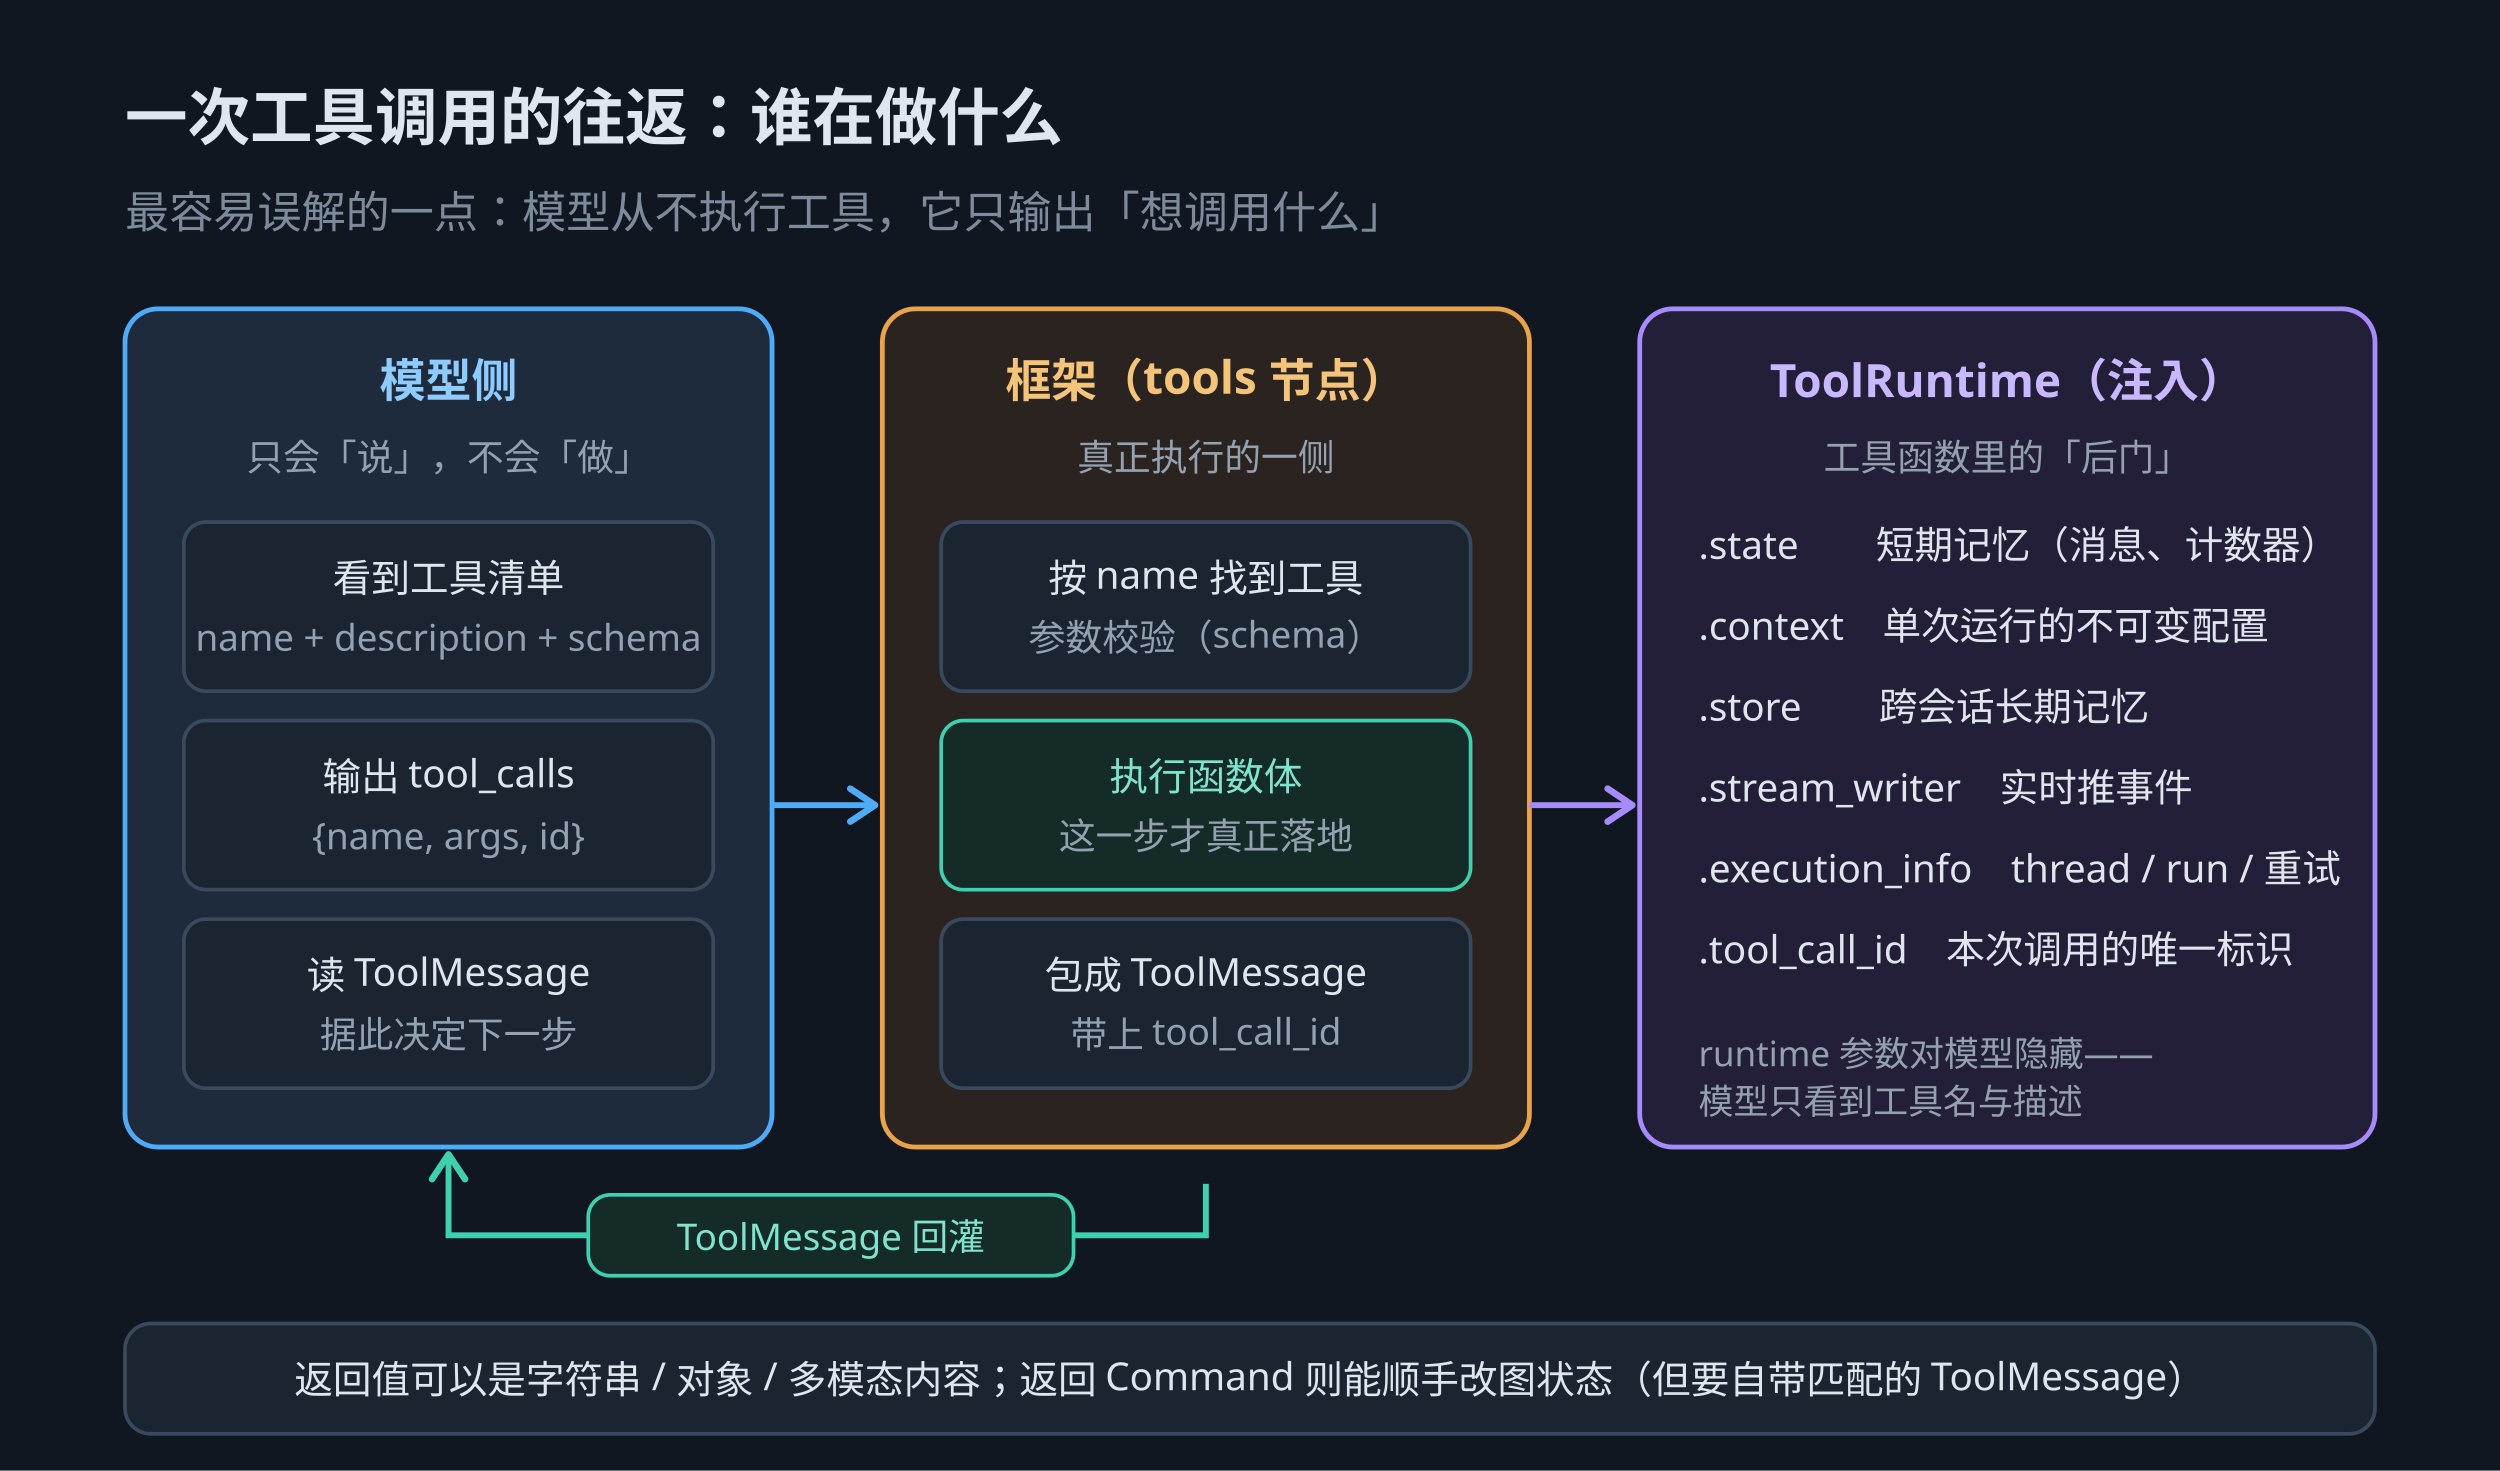
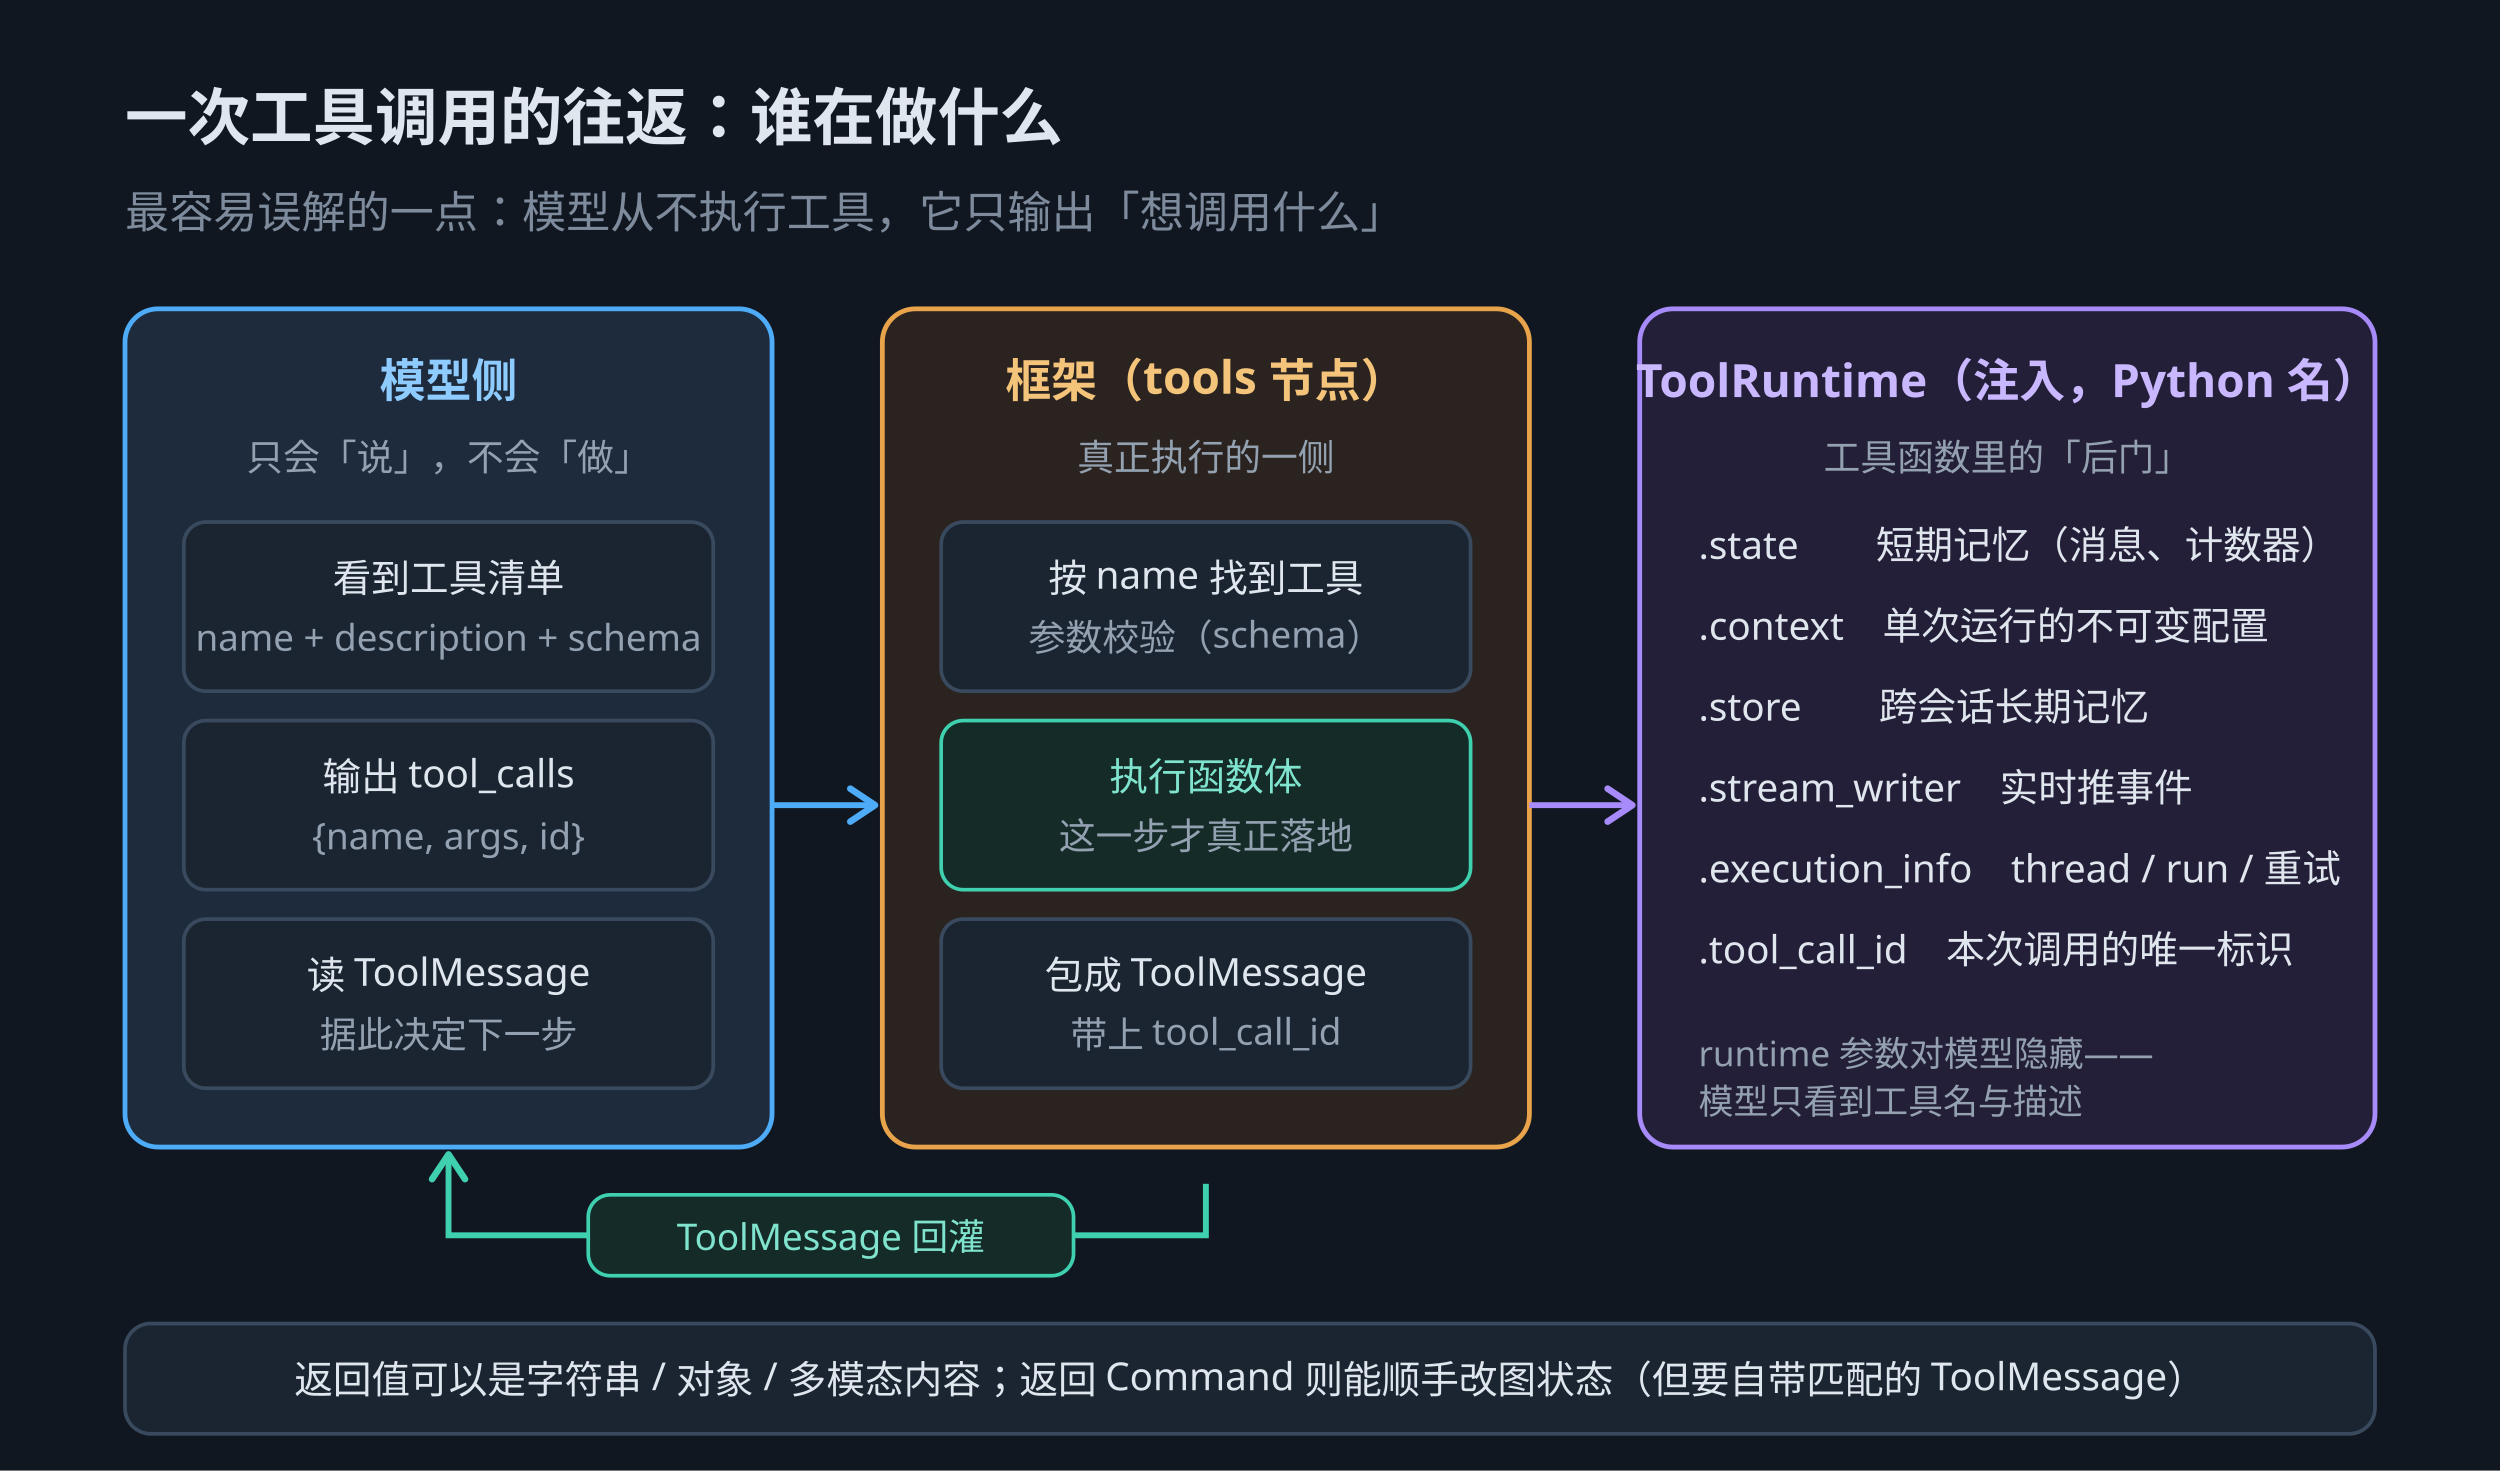
<svg xmlns="http://www.w3.org/2000/svg" viewBox="0 0 680 400" width="680" height="400" role="img">
  <defs>
    <marker id="ar7" viewBox="0 0 10 10" refX="8" refY="5" markerWidth="7" markerHeight="7" orient="auto-start-reverse">
      <path d="M2 1L8 5L2 9" fill="none" stroke="context-stroke" stroke-width="1.6" stroke-linecap="round" stroke-linejoin="round" />
    </marker>
  </defs>
  <rect x="0" y="0" width="680" height="400" fill="#111721" />
  <text x="34" y="38" font-family="system-ui, sans-serif" font-size="17" font-weight="700" fill="#dfe6ee">一次工具调用的往返：谁在做什么</text>
  <text x="34" y="62" font-family="system-ui, sans-serif" font-size="12" fill="#7d8b9c">最容易误解的一点：模型从不执行工具，它只输出「想调用什么」</text>
  <rect x="34" y="84" width="176" height="228" rx="9" fill="#1d2b3d" stroke="#4dabf7" stroke-width="1.3" />
  <text x="122" y="108" text-anchor="middle" font-family="system-ui, sans-serif" font-size="12.5" font-weight="700" fill="#8ecbff">模型侧</text>
  <text x="122" y="128" text-anchor="middle" font-family="system-ui, sans-serif" font-size="10" fill="#93a1b1">只会「说」，不会「做」</text>
  <rect x="50" y="142" width="144" height="46" rx="6" fill="#1b2532" stroke="#3a4a5e" stroke-width="1" />
  <text x="122" y="161" text-anchor="middle" font-family="system-ui, sans-serif" font-size="10.5" fill="#dfe6ee">看到工具清单</text>
  <text x="122" y="177" text-anchor="middle" font-family="system-ui, sans-serif" font-size="10" fill="#93a1b1">name + description + schema</text>
  <rect x="50" y="196" width="144" height="46" rx="6" fill="#1b2532" stroke="#3a4a5e" stroke-width="1" />
  <text x="122" y="215" text-anchor="middle" font-family="system-ui, sans-serif" font-size="10.5" fill="#dfe6ee">输出 tool_calls</text>
  <text x="122" y="231" text-anchor="middle" font-family="system-ui, sans-serif" font-size="10" fill="#93a1b1">{name, args, id}</text>
  <rect x="50" y="250" width="144" height="46" rx="6" fill="#1b2532" stroke="#3a4a5e" stroke-width="1" />
  <text x="122" y="269" text-anchor="middle" font-family="system-ui, sans-serif" font-size="10.5" fill="#dfe6ee">读 ToolMessage</text>
  <text x="122" y="285" text-anchor="middle" font-family="system-ui, sans-serif" font-size="10" fill="#93a1b1">据此决定下一步</text>
  <rect x="240" y="84" width="176" height="228" rx="9" fill="#2a2320" stroke="#e8a34b" stroke-width="1.3" />
  <text x="328" y="108" text-anchor="middle" font-family="system-ui, sans-serif" font-size="12.5" font-weight="700" fill="#f3c47a">框架（tools 节点）</text>
  <text x="328" y="128" text-anchor="middle" font-family="system-ui, sans-serif" font-size="10" fill="#93a1b1">真正执行的一侧</text>
  <rect x="256" y="142" width="144" height="46" rx="6" fill="#1b2532" stroke="#3a4a5e" stroke-width="1" />
  <text x="328" y="161" text-anchor="middle" font-family="system-ui, sans-serif" font-size="10.5" fill="#dfe6ee">按 name 找到工具</text>
  <text x="328" y="177" text-anchor="middle" font-family="system-ui, sans-serif" font-size="10" fill="#93a1b1">参数校验（schema）</text>
  <rect x="256" y="196" width="144" height="46" rx="6" fill="#142b28" stroke="#3fd0b0" stroke-width="1" />
  <text x="328" y="215" text-anchor="middle" font-family="system-ui, sans-serif" font-size="10.5" fill="#7fe3cd">执行函数体</text>
  <text x="328" y="231" text-anchor="middle" font-family="system-ui, sans-serif" font-size="10" fill="#93a1b1">这一步才真正落地</text>
  <rect x="256" y="250" width="144" height="46" rx="6" fill="#1b2532" stroke="#3a4a5e" stroke-width="1" />
  <text x="328" y="269" text-anchor="middle" font-family="system-ui, sans-serif" font-size="10.5" fill="#dfe6ee">包成 ToolMessage</text>
  <text x="328" y="285" text-anchor="middle" font-family="system-ui, sans-serif" font-size="10" fill="#93a1b1">带上 tool_call_id</text>
  <rect x="446" y="84" width="200" height="228" rx="9" fill="#241f38" stroke="#a78bfa" stroke-width="1.3" />
-   <text x="546" y="108" text-anchor="middle" font-family="system-ui, sans-serif" font-size="12.5" font-weight="700" fill="#c9b8ff">ToolRuntime（注入）</text>
+   <text x="546" y="108" text-anchor="middle" font-family="system-ui, sans-serif" font-size="12.5" font-weight="700" fill="#c9b8ff">ToolRuntime（注入，Python 名）</text>
  <text x="546" y="128" text-anchor="middle" font-family="system-ui, sans-serif" font-size="10" fill="#93a1b1">工具函数里的「后门」</text>
  <text x="462" y="152" font-family="system-ui, sans-serif" font-size="10.5" fill="#dfe6ee">.state　　短期记忆（消息、计数器）</text>
  <text x="462" y="174" font-family="system-ui, sans-serif" font-size="10.5" fill="#dfe6ee">.context　单次运行的不可变配置</text>
  <text x="462" y="196" font-family="system-ui, sans-serif" font-size="10.5" fill="#dfe6ee">.store　　跨会话长期记忆</text>
  <text x="462" y="218" font-family="system-ui, sans-serif" font-size="10.5" fill="#dfe6ee">.stream_writer　实时推事件</text>
  <text x="462" y="240" font-family="system-ui, sans-serif" font-size="10.5" fill="#dfe6ee">.execution_info　thread / run / 重试</text>
  <text x="462" y="262" font-family="system-ui, sans-serif" font-size="10.5" fill="#dfe6ee">.tool_call_id　本次调用的唯一标识</text>
  <text x="462" y="290" font-family="system-ui, sans-serif" font-size="9.5" fill="#93a1b1">runtime 参数对模型隐藏——</text>
  <text x="462" y="303" font-family="system-ui, sans-serif" font-size="9.5" fill="#93a1b1">模型只看到工具名与描述</text>
  <path d="M210 219L238 219" fill="none" stroke="#4dabf7" stroke-width="1.6" marker-end="url(#ar7)" />
  <path d="M416 219L444 219" fill="none" stroke="#a78bfa" stroke-width="1.6" marker-end="url(#ar7)" />
  <path d="M328 322L328 336L122 336L122 314" fill="none" stroke="#3fd0b0" stroke-width="1.6" marker-end="url(#ar7)" />
  <rect x="160" y="325" width="132" height="22" rx="6" fill="#142b28" stroke="#3fd0b0" stroke-width="1" />
  <text x="226" y="340" text-anchor="middle" font-family="system-ui, sans-serif" font-size="10" fill="#7fe3cd">ToolMessage 回灌</text>
  <rect x="34" y="360" width="612" height="30" rx="7" fill="#1b2532" stroke="#3a4a5e" stroke-width="1" />
  <text x="340" y="379" text-anchor="middle" font-family="system-ui, sans-serif" font-size="10.5" fill="#dfe6ee">返回值可以是字符串 / 对象 / 多模态内容；返回 Command 则能顺手改图状态（但要自带匹配的 ToolMessage）</text>
</svg>
